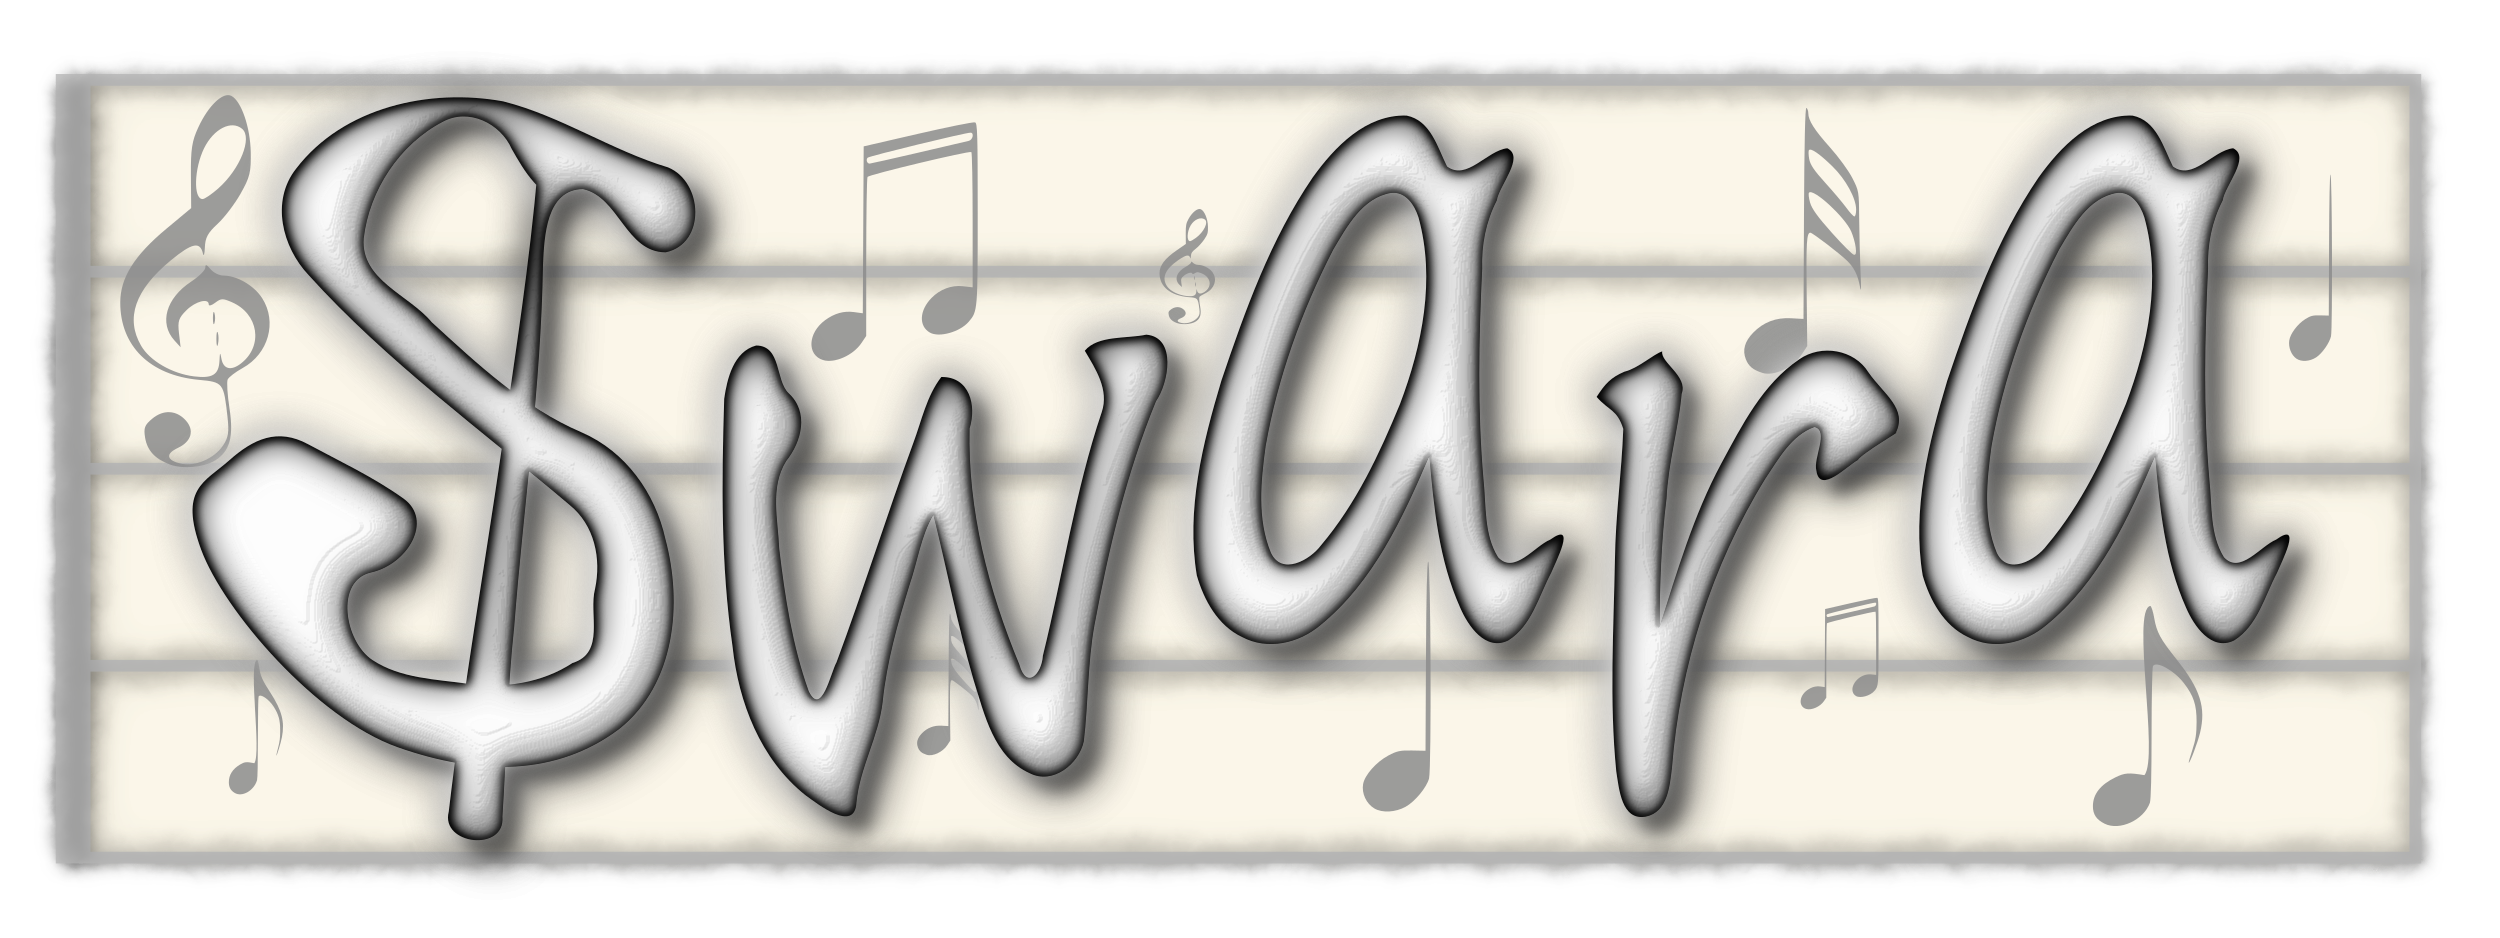
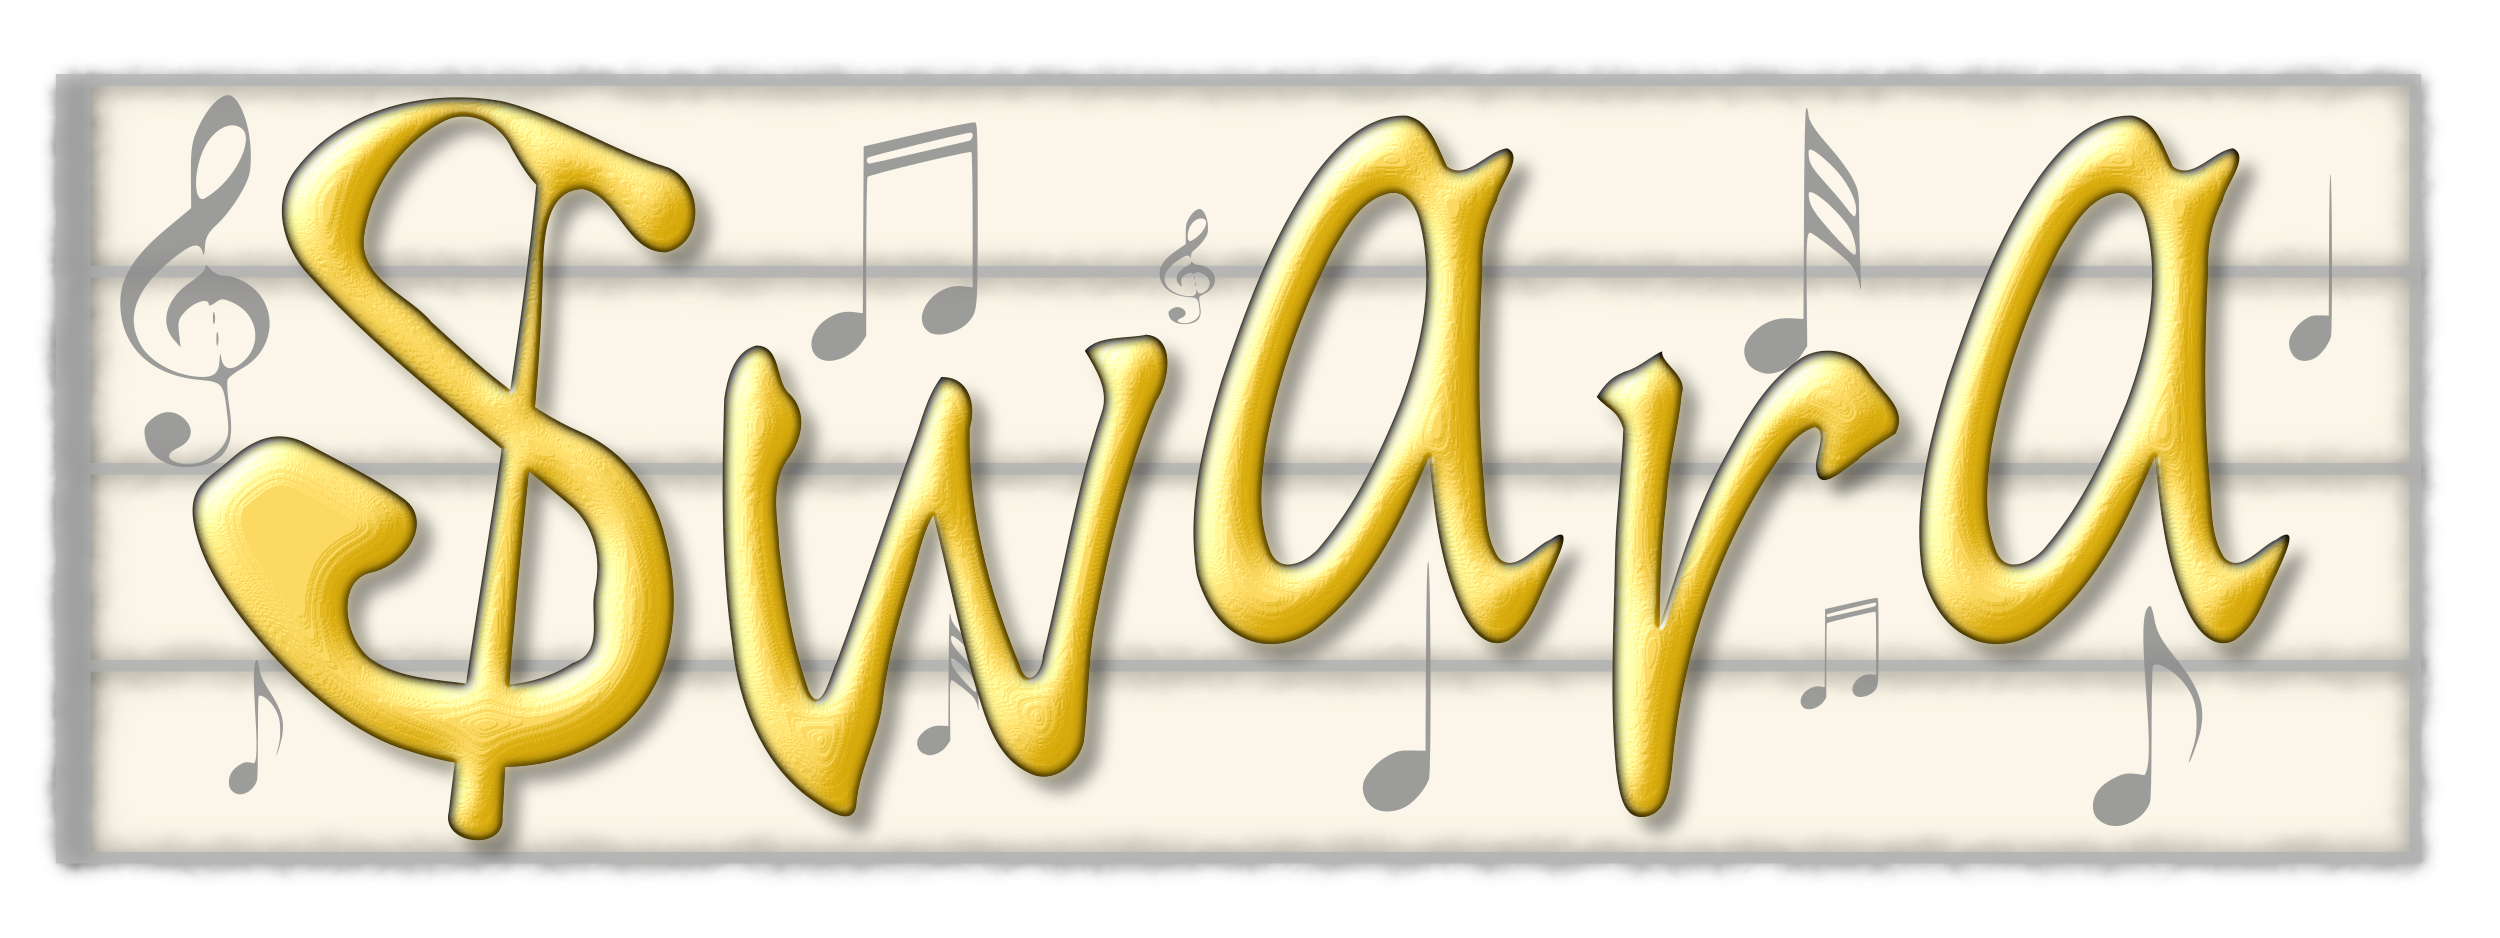
<svg xmlns="http://www.w3.org/2000/svg" width="640" height="240" id="svg2985" version="1.1">
  <defs id="defs2987">
    <filter id="filter4484" color-interpolation-filters="sRGB" style="color-interpolation-filters:sRGB;">
      <feGaussianBlur id="feGaussianBlur4486" stdDeviation="5" result="result8" />
      <feComposite id="feComposite4488" in2="result8" result="result6" in="SourceGraphic" operator="in" />
      <feComposite id="feComposite4490" in2="result6" operator="in" result="result11" />
      <feFlood id="feFlood4492" result="result10" in="result11" flood-opacity="1" flood-color="rgb(255,255,255)" />
      <feBlend id="feBlend4494" in2="result11" mode="multiply" in="result10" result="result12" />
      <feComposite id="feComposite4496" in2="SourceGraphic" result="fbSourceGraphic" operator="in" in="result12" />
      <feFlood id="feFlood4498" result="result6" flood-color="rgb(75,101,154)" in="fbSourceGraphic" />
      <feComposite id="feComposite4500" in2="result6" k3="0.3" k2="0.3" k1="0.5" operator="arithmetic" result="result2" in="fbSourceGraphic" />
      <feColorMatrix id="feColorMatrix4502" result="fbSourceGraphicAlpha" in="result2" values="1 0 0 -1 0 1 0 1 -1 0 1 0 0 -1 0 -0.8 -1 0 3.9 -2.7 " type="matrix" />
      <feGaussianBlur id="feGaussianBlur4504" result="result0" in="fbSourceGraphicAlpha" stdDeviation="0.5" />
      <feDiffuseLighting id="feDiffuseLighting4506" lighting-color="rgb(255,255,255)" diffuseConstant="0.7" surfaceScale="50" result="result13" in="result0">
        <feDistantLight id="feDistantLight4508" elevation="20" azimuth="225" />
      </feDiffuseLighting>
      <feSpecularLighting id="feSpecularLighting4510" specularExponent="20" specularConstant="0.7" surfaceScale="10" lighting-color="rgb(255,255,255)" result="result1" in="result0">
        <feDistantLight id="feDistantLight4512" elevation="45" azimuth="225" />
      </feSpecularLighting>
      <feBlend id="feBlend4514" in2="SourceGraphic" mode="screen" result="result5" in="result13" />
      <feComposite id="feComposite4516" in2="result5" in="result1" k3="1" k2="1" operator="arithmetic" result="result9" />
      <feComposite id="feComposite4518" in2="SourceGraphic" operator="in" result="fbSourceGraphic" />
      <feColorMatrix result="fbSourceGraphicAlpha" in="fbSourceGraphic" values="0 0 0 -1 0 0 0 0 -1 0 0 0 0 -1 0 0 0 0 1 0" id="feColorMatrix4520" />
      <feFlood id="feFlood4522" flood-opacity="0.4" flood-color="rgb(0,0,0)" result="flood" in="fbSourceGraphic" />
      <feComposite id="feComposite4524" in2="fbSourceGraphic" in="flood" operator="in" result="composite1" />
      <feGaussianBlur id="feGaussianBlur4526" in="composite" stdDeviation="2" result="blur" />
      <feOffset id="feOffset4528" dx="4" dy="4" result="offset" />
      <feComposite id="feComposite4530" in2="offset" in="fbSourceGraphic" operator="over" result="fbSourceGraphic" />
      <feColorMatrix result="fbSourceGraphicAlpha" in="fbSourceGraphic" values="0 0 0 -1 0 0 0 0 -1 0 0 0 0 -1 0 0 0 0 1 0" id="feColorMatrix4532" />
      <feGaussianBlur id="feGaussianBlur4534" result="result6" stdDeviation="1.5" in="fbSourceGraphic" />
      <feComposite id="feComposite4536" in2="result6" operator="atop" in="fbSourceGraphic" result="result8" />
      <feComposite id="feComposite4538" in2="fbSourceGraphicAlpha" in="result8" operator="atop" result="fbSourceGraphic" />
      <feColorMatrix result="fbSourceGraphicAlpha" in="fbSourceGraphic" values="0 0 0 -1 0 0 0 0 -1 0 0 0 0 -1 0 0 0 0 1 0" id="feColorMatrix4540" />
      <feGaussianBlur id="feGaussianBlur4542" result="result6" stdDeviation="1.5" in="fbSourceGraphic" />
      <feComposite id="feComposite4544" in2="result6" operator="atop" in="fbSourceGraphic" result="result8" />
      <feComposite id="feComposite4546" in2="fbSourceGraphicAlpha" in="result8" operator="atop" result="result9" />
    </filter>
    <filter id="filter4638" height="1.3" y="-0.15" width="1.3" x="-0.15" color-interpolation-filters="sRGB">
      <feGaussianBlur id="feGaussianBlur4640" stdDeviation="3" in="SourceGraphic" result="result1" />
      <feTurbulence id="feTurbulence4642" type="turbulence" baseFrequency="0.05" numOctaves="5" result="result0" />
      <feDisplacementMap id="feDisplacementMap4644" in2="result0" in="result1" xChannelSelector="R" yChannelSelector="G" scale="3" result="result2" />
      <feBlend id="feBlend4646" in2="result2" result="result5" in="result2" mode="multiply" />
      <feGaussianBlur id="feGaussianBlur4648" stdDeviation="5" in="result2" result="result4" />
      <feComposite id="feComposite4650" in2="result5" operator="arithmetic" in="result4" k2="0.25" k3="1" k1="1" result="result6" />
      <feComposite id="feComposite4652" in2="result2" operator="in" />
    </filter>
-     <filter id="filter4211" color-interpolation-filters="sRGB" y="-0.25" height="1.5">
-       <feGaussianBlur id="feGaussianBlur4213" result="result6" stdDeviation="1.5" />
-       <feComposite id="feComposite4215" in2="result6" operator="atop" in="SourceGraphic" result="result8" />
-       <feComposite id="feComposite4217" in2="SourceAlpha" in="result8" operator="atop" result="fbSourceGraphic" />
-       <feColorMatrix result="fbSourceGraphicAlpha" in="fbSourceGraphic" values="0 0 0 -1 0 0 0 0 -1 0 0 0 0 -1 0 0 0 0 1 0" id="feColorMatrix4247" />
-       <feGaussianBlur id="feGaussianBlur4249" stdDeviation="5" result="result6" in="fbSourceGraphic" />
-       <feComposite id="feComposite4251" in2="result6" result="result8" in="fbSourceGraphic" operator="atop" />
-       <feComposite id="feComposite4253" in2="fbSourceGraphicAlpha" result="result9" operator="over" in="result8" />
-       <feColorMatrix id="feColorMatrix4255" values="1 0 0 0 0 0 1 0 0 0 0 0 1 0 0 0 0 0 1 0 " result="result10" />
-       <feBlend id="feBlend4257" in2="result6" in="result10" mode="normal" />
-     </filter>
  </defs>
  <g style="opacity:0.7;display:inline" transform="translate(0,-240)" id="g4580">
    <g id="g4634" style="filter:url(#filter4638)">
      <path id="path4582" style="fill:#f7edc9;fill-opacity:0.314;stroke:#000000;stroke-width:3;stroke-linecap:butt;stroke-linejoin:miter;stroke-miterlimit:4;stroke-opacity:1;stroke-dasharray:none" d="m 22.432,309.553 596.653,0 m -596.653,100.872 596.653,0 m -597.412,-50.426 596.653,0 m -596.653,-99.546 596.653,0 0,199.093 -596.653,0 z" />
      <path style="fill:none;stroke:#000000;stroke-width:7;stroke-linecap:butt;stroke-linejoin:miter;stroke-miterlimit:4;stroke-opacity:1;stroke-dasharray:none" d="m 17.774,258.953 0,202.09" id="path4584" />
    </g>
  </g>
  <g id="g4571" transform="translate(0,-240)" style="opacity:0.75;display:inline">
    <path id="path4573" style="fill:#f7edc9;fill-opacity:0.314;stroke:#b4b4b4;stroke-width:3;stroke-linecap:butt;stroke-linejoin:miter;stroke-miterlimit:4;stroke-opacity:1;stroke-dasharray:none" d="m 22.432,309.553 596.653,0 m -596.653,100.872 596.653,0 m -597.412,-50.426 596.653,0 m -596.653,-99.546 596.653,0 0,199.093 -596.653,0 z" />
    <path style="fill:none;stroke:#b4b4b4;stroke-width:7;stroke-linecap:butt;stroke-linejoin:miter;stroke-miterlimit:4;stroke-opacity:1;stroke-dasharray:none" d="m 17.774,258.953 0,202.09" id="path4575" />
  </g>
  <g id="g3174" style="display:inline">
    <g style="display:inline" id="g3163" transform="translate(128.7807,-32.19756)" />
    <g id="g4167" style="fill:#8c8c8c;fill-opacity:0.851">
      <g transform="translate(-4.991378,-108.995)" id="g3176" style="fill:#8c8c8c;fill-opacity:0.851">
        <path style="fill:#8c8c8c;fill-opacity:0.851" d="m 456.122,204.444 c -2.404,-0.784 -3.489,-1.687 -4.202,-3.496 -0.917,-2.327 -0.294,-4.545 1.913,-6.809 2.585,-2.653 5.802,-3.884 9.599,-3.675 l 3.255,0.179 0.127,-27.175 c 0.083,-17.787 0.295,-27.065 0.613,-26.857 0.267,0.175 0.486,0.784 0.486,1.353 0,1.855 1.541,4.282 5.583,8.797 2.185,2.44 4.742,5.947 5.682,7.794 1.708,3.354 1.709,3.362 1.769,10.63 0.033,4.001 0.19,10.08 0.349,13.509 0.187,4.03 0.143,5.39 -0.125,3.846 -0.52,-2.995 -1.508,-5.024 -3.291,-6.757 -2.011,-1.954 -8.896,-7.221 -9.439,-7.221 -0.943,0 -1.09,2.427 -0.942,15.571 l 0.152,13.461 -1.466,2.212 c -2.214,3.34 -7.115,5.599 -10.061,4.639 z m 23.916,-32.172 c -0.139,-1.103 -0.653,-2.915 -1.14,-4.027 -1.621,-3.697 -9.685,-11.108 -10.8,-9.926 -0.189,0.2 -0.067,1.341 0.271,2.535 0.447,1.583 1.964,3.685 5.591,7.747 2.738,3.067 5.282,5.598 5.655,5.625 0.507,0.037 0.613,-0.453 0.423,-1.955 z m 0.125,-9.603 c 0,-2.918 -2.673,-7.784 -6.109,-11.123 -3.258,-3.166 -5.442,-4.683 -5.955,-4.139 -0.168,0.178 -0.149,1.201 0.041,2.274 0.261,1.475 1.269,2.97 4.134,6.129 2.084,2.298 4.509,5.172 5.39,6.386 0.881,1.214 1.804,2.208 2.05,2.208 0.247,0 0.449,-0.781 0.449,-1.736 z" id="path3178" />
      </g>
      <g transform="translate(73.32474,124.4641)" id="g3168" style="fill:#8c8c8c;fill-opacity:0.851;display:inline">
        <path style="fill:#8c8c8c;fill-opacity:0.851" d="m 465.455,86.402 c -2.103,-1.042 -2.996,-2.375 -2.996,-4.471 0,-3.092 1.911,-5.529 5.82,-7.42 2.345,-1.134 3.307,-1.205 7.367,-0.537 3.751,-4.575 -3.381,-42.291 1.507,-43.33 0.267,0.094 0.705,1.436 0.975,2.983 0.666,3.817 1.502,5.364 5.872,10.86 5.962,7.499 7.447,12.206 5.885,18.654 -0.616,2.545 -2.653,7.916 -2.9,7.649 -0.059,-0.064 0.368,-1.565 0.95,-3.335 0.83,-2.527 1.059,-4.05 1.068,-7.082 0.012,-4.414 -0.746,-6.717 -3.291,-10.003 -2.503,-3.231 -7.038,-5.715 -7.877,-4.315 -0.192,0.32 -0.352,8.054 -0.355,17.187 -0.004,10.648 -0.161,17.038 -0.437,17.813 -1.574,4.416 -7.732,7.259 -11.587,5.348 z" id="path3170" />
      </g>
      <g id="g3182" style="fill:#8c8c8c;fill-opacity:0.851;display:inline" transform="translate(-188.7074,4.685436)">
        <path style="fill:#8c8c8c;fill-opacity:0.851" d="m 540.547,202.283 c -2.068,-1.224 -3.295,-3.867 -2.888,-6.221 0.402,-2.325 3.365,-5.682 6.476,-7.339 2.166,-1.153 3.05,-1.342 6.022,-1.283 l 3.484,0.069 0.117,-24.218 c 0.076,-15.735 0.274,-24.218 0.567,-24.218 0.667,0 0.871,53.079 0.214,55.541 -0.614,2.299 -3.608,5.914 -5.989,7.231 -2.603,1.439 -5.995,1.624 -8.002,0.437 z" id="path3184" />
      </g>
      <path id="path3104" d="m 210.686,92.169 c -4.172,-1.302 -3.884,-6.937 0.522,-10.189 2.37,-1.75 4.795,-2.439 7.365,-2.093 l 2.303,0.31 0.113,-21.363 0.113,-21.363 13.923,-3.211 c 7.658,-1.766 14.226,-3.086 14.596,-2.933 0.597,0.247 0.673,2.903 0.673,23.371 0,24.865 -0.011,24.987 -2.291,27.661 -2.247,2.634 -7.603,4.13 -9.955,2.781 -2.896,-1.662 -2.705,-5.668 0.422,-8.868 2.167,-2.217 5.127,-3.326 8.007,-3.002 l 2.519,0.284 0,-17.205 c 0,-9.462 -0.147,-17.302 -0.326,-17.422 -0.556,-0.37 -26.234,5.777 -26.581,6.364 -0.18,0.305 -0.33,9.591 -0.334,20.635 l -0.007,20.081 -1.223,1.817 c -2.125,3.158 -6.894,5.263 -9.841,4.344 z m 24.342,-53.075 c 6.612,-1.535 12.46,-2.902 12.995,-3.037 1.032,-0.261 1.411,-2.092 0.432,-2.092 -1.383,4.66e-4 -25.943,5.98 -26.346,6.415 -0.482,0.519 -0.147,1.506 0.51,1.506 0.213,0 5.796,-1.256 12.408,-2.791 z" style="fill:#8c8c8c;fill-opacity:0.851;display:inline" />
      <g transform="translate(-307.9204,-43.7266)" id="g3188" style="fill:#8c8c8c;fill-opacity:0.851;display:inline">
        <path style="fill:#8c8c8c;fill-opacity:0.851" d="m 351.336,162.617 c -3.795,-1.45 -5.746,-3.591 -6.278,-6.888 -0.396,-2.458 -0.115,-3.196 1.833,-4.818 2.875,-2.394 6.215,-2.211 8.61,0.473 2.254,2.525 1.427,5.376 -2.03,7.003 -3.237,1.523 -2.973,3.142 0.652,4.008 3.688,0.881 8.648,-1.228 10.908,-4.637 1.356,-2.045 1.562,-3.376 1.129,-7.287 -0.97,-8.767 -1.091,-8.924 -7.326,-9.503 -12.52,-1.163 -20.129,-8.64 -20.129,-19.78 0,-6.334 3.562,-12.034 11.813,-18.905 l 6.342,-5.281 -0.066,-8.23 c -0.056,-6.908 0.251,-8.912 1.91,-12.481 2.597,-5.586 6.31,-9.11 8.449,-8.017 2.532,1.293 4.844,8.027 4.961,14.445 0.092,5.093 -0.228,6.39 -2.616,10.607 -1.497,2.642 -4.137,6.109 -5.868,7.704 -2.53,2.332 -3.17,3.522 -3.265,6.076 -0.065,1.747 -0.292,2.422 -0.503,1.5 -0.72,-3.138 -2.784,-2.695 -8.19,1.758 -9.196,7.574 -11.72,14.834 -7.614,21.896 2.231,3.838 7.892,7.116 13.498,7.816 4.734,0.591 6.367,-0.395 6.543,-3.95 0.112,-2.259 0.183,-2.343 0.498,-0.594 0.494,2.738 2.49,3.216 5.052,1.212 5.741,-4.491 4.48,-12.705 -2.405,-15.67 -2.336,-1.006 -2.711,-0.992 -4.226,0.149 -0.969,0.731 -1.663,0.904 -1.663,0.415 0,-1.67 -3.384,-0.784 -5.679,1.487 -2.039,2.018 -2.294,2.798 -1.935,5.912 l 0.414,3.587 -1.569,-1.732 c -4.003,-4.418 -2.184,-10.819 4.288,-15.087 1.985,-1.309 3.61,-2.915 3.61,-3.569 0,-0.92 0.307,-0.824 1.356,0.424 0.746,0.887 2.222,1.612 3.28,1.612 3.476,0 7.878,2.575 9.933,5.812 3.876,6.103 1.591,14.223 -5.027,17.87 -1.822,1.004 -3.541,2.32 -3.819,2.923 -0.278,0.604 -0.071,3.922 0.46,7.375 1.122,7.289 0.102,11.019 -3.645,13.333 -2.932,1.811 -8.384,2.293 -11.685,1.031 z M 363.782,91.977 c 5.605,-4.949 8.83,-13.014 6.109,-15.279 -2.753,-2.292 -7.261,0.003 -9.706,4.942 -2.57,5.193 -2.811,13.047 -0.4,13.047 0.51,0 2.309,-1.219 3.997,-2.71 z m -0.466,38.615 c -0.01,-1.596 0.161,-2.334 0.379,-1.641 0.218,0.694 0.226,1.999 0.018,2.901 -0.208,0.902 -0.387,0.335 -0.396,-1.261 z m -0.889,-5.44 c 0,-1.396 0.179,-1.968 0.398,-1.269 0.219,0.698 0.219,1.841 0,2.539 -0.219,0.698 -0.398,0.127 -0.398,-1.269 z" id="path3190" />
      </g>
      <g transform="matrix(0.4949991,0,0,0.6110901,-170.3296,150.1806)" id="g3168-1" style="fill:#8c8c8c;fill-opacity:0.851;display:inline">
        <path style="fill:#8c8c8c;fill-opacity:0.851" d="m 465.455,86.402 c -2.103,-1.042 -2.996,-2.375 -2.996,-4.471 0,-3.092 1.911,-5.529 5.82,-7.42 2.345,-1.134 3.307,-1.205 7.367,-0.537 3.751,-4.575 -3.381,-42.291 1.507,-43.33 0.267,0.094 0.705,1.436 0.975,2.983 0.666,3.817 1.502,5.364 5.872,10.86 5.962,7.499 7.447,12.206 5.885,18.654 -0.616,2.545 -2.653,7.916 -2.9,7.649 -0.059,-0.064 0.368,-1.565 0.95,-3.335 0.83,-2.527 1.059,-4.05 1.068,-7.082 0.012,-4.414 -0.746,-6.717 -3.291,-10.003 -2.503,-3.231 -7.038,-5.715 -7.877,-4.315 -0.192,0.32 -0.352,8.054 -0.355,17.187 -0.004,10.648 -0.161,17.038 -0.437,17.813 -1.574,4.416 -7.732,7.259 -11.587,5.348 z" id="path3170-7" />
      </g>
      <g transform="matrix(0.3712645,0,0,0.3095764,171.0874,32.42477)" id="g3188-4" style="fill:#8c8c8c;fill-opacity:0.851;display:inline">
        <path style="fill:#8c8c8c;fill-opacity:0.851" d="m 351.336,162.617 c -3.795,-1.45 -5.746,-3.591 -6.278,-6.888 -0.396,-2.458 -0.115,-3.196 1.833,-4.818 2.875,-2.394 6.215,-2.211 8.61,0.473 2.254,2.525 1.427,5.376 -2.03,7.003 -3.237,1.523 -2.973,3.142 0.652,4.008 3.688,0.881 8.648,-1.228 10.908,-4.637 1.356,-2.045 1.562,-3.376 1.129,-7.287 -0.97,-8.767 -1.091,-8.924 -7.326,-9.503 -12.52,-1.163 -20.129,-8.64 -20.129,-19.78 0,-6.334 3.562,-12.034 11.813,-18.905 l 6.342,-5.281 -0.066,-8.23 c -0.056,-6.908 0.251,-8.912 1.91,-12.481 2.597,-5.586 6.31,-9.11 8.449,-8.017 2.532,1.293 4.844,8.027 4.961,14.445 0.092,5.093 -0.228,6.39 -2.616,10.607 -1.497,2.642 -4.137,6.109 -5.868,7.704 -2.53,2.332 -3.17,3.522 -3.265,6.076 -0.065,1.747 -0.292,2.422 -0.503,1.5 -0.72,-3.138 -2.784,-2.695 -8.19,1.758 -9.196,7.574 -11.72,14.834 -7.614,21.896 2.231,3.838 7.892,7.116 13.498,7.816 4.734,0.591 6.367,-0.395 6.543,-3.95 0.112,-2.259 0.183,-2.343 0.498,-0.594 0.494,2.738 2.49,3.216 5.052,1.212 5.741,-4.491 4.48,-12.705 -2.405,-15.67 -2.336,-1.006 -2.711,-0.992 -4.226,0.149 -0.969,0.731 -1.663,0.904 -1.663,0.415 0,-1.67 -3.384,-0.784 -5.679,1.487 -2.039,2.018 -2.294,2.798 -1.935,5.912 l 0.414,3.587 -1.569,-1.732 c -4.003,-4.418 -2.184,-10.819 4.288,-15.087 1.985,-1.309 3.61,-2.915 3.61,-3.569 0,-0.92 0.307,-0.824 1.356,0.424 0.746,0.887 2.222,1.612 3.28,1.612 3.476,0 7.878,2.575 9.933,5.812 3.876,6.103 1.591,14.223 -5.027,17.87 -1.822,1.004 -3.541,2.32 -3.819,2.923 -0.278,0.604 -0.071,3.922 0.46,7.375 1.122,7.289 0.102,11.019 -3.645,13.333 -2.932,1.811 -8.384,2.293 -11.685,1.031 z M 363.782,91.977 c 5.605,-4.949 8.83,-13.014 6.109,-15.279 -2.753,-2.292 -7.261,0.003 -9.706,4.942 -2.57,5.193 -2.811,13.047 -0.4,13.047 0.51,0 2.309,-1.219 3.997,-2.71 z m -0.466,38.615 c -0.01,-1.596 0.161,-2.334 0.379,-1.641 0.218,0.694 0.226,1.999 0.018,2.901 -0.208,0.902 -0.387,0.335 -0.396,-1.261 z m -0.889,-5.44 c 0,-1.396 0.179,-1.968 0.398,-1.269 0.219,0.698 0.219,1.841 0,2.539 -0.219,0.698 -0.398,0.127 -0.398,-1.269 z" id="path3190-0" />
      </g>
      <g transform="matrix(0.5269758,0,0,0.532468,-3.154182,84.36101)" id="g3176-9" style="fill:#8c8c8c;fill-opacity:0.851;display:inline">
        <path style="fill:#8c8c8c;fill-opacity:0.851" d="m 456.122,204.444 c -2.404,-0.784 -3.489,-1.687 -4.202,-3.496 -0.917,-2.327 -0.294,-4.545 1.913,-6.809 2.585,-2.653 5.802,-3.884 9.599,-3.675 l 3.255,0.179 0.127,-27.175 c 0.083,-17.787 0.295,-27.065 0.613,-26.857 0.267,0.175 0.486,0.784 0.486,1.353 0,1.855 1.541,4.282 5.583,8.797 2.185,2.44 4.742,5.947 5.682,7.794 1.708,3.354 1.709,3.362 1.769,10.63 0.033,4.001 0.19,10.08 0.349,13.509 0.187,4.03 0.143,5.39 -0.125,3.846 -0.52,-2.995 -1.508,-5.024 -3.291,-6.757 -2.011,-1.954 -8.896,-7.221 -9.439,-7.221 -0.943,0 -1.09,2.427 -0.942,15.571 l 0.152,13.461 -1.466,2.212 c -2.214,3.34 -7.115,5.599 -10.061,4.639 z m 23.916,-32.172 c -0.139,-1.103 -0.653,-2.915 -1.14,-4.027 -1.621,-3.697 -9.685,-11.108 -10.8,-9.926 -0.189,0.2 -0.067,1.341 0.271,2.535 0.447,1.583 1.964,3.685 5.591,7.747 2.738,3.067 5.282,5.598 5.655,5.625 0.507,0.037 0.613,-0.453 0.423,-1.955 z m 0.125,-9.603 c 0,-2.918 -2.673,-7.784 -6.109,-11.123 -3.258,-3.166 -5.442,-4.683 -5.955,-4.139 -0.168,0.178 -0.149,1.201 0.041,2.274 0.261,1.475 1.269,2.97 4.134,6.129 2.084,2.298 4.509,5.172 5.39,6.386 0.881,1.214 1.804,2.208 2.05,2.208 0.247,0 0.449,-0.781 0.449,-1.736 z" id="path3178-4" />
      </g>
      <path id="path3104-8" d="m 462.35,181.481 c -1.955,-0.608 -1.819,-3.242 0.244,-4.762 1.11,-0.818 2.247,-1.14 3.45,-0.978 l 1.079,0.145 0.053,-9.985 0.053,-9.985 6.523,-1.501 c 3.587,-0.826 6.665,-1.442 6.838,-1.371 0.279,0.115 0.315,1.357 0.315,10.923 0,11.622 -0.005,11.679 -1.073,12.928 -1.053,1.231 -3.562,1.93 -4.664,1.3 -1.357,-0.777 -1.267,-2.649 0.198,-4.145 1.015,-1.036 2.402,-1.555 3.751,-1.403 l 1.18,0.133 0,-8.041 c 0,-4.423 -0.069,-8.087 -0.153,-8.143 -0.261,-0.173 -12.29,2.7 -12.452,2.974 -0.084,0.142 -0.154,4.482 -0.156,9.645 l -0.003,9.386 -0.573,0.849 c -0.995,1.476 -3.23,2.46 -4.61,2.03 z M 473.753,156.674 c 3.098,-0.718 5.837,-1.356 6.088,-1.42 0.484,-0.122 0.661,-0.978 0.203,-0.978 -0.648,2.2e-4 -12.154,2.795 -12.343,2.998 -0.226,0.243 -0.069,0.704 0.239,0.704 0.1,0 2.715,-0.587 5.813,-1.305 z" style="fill:#8c8c8c;fill-opacity:0.851;display:inline" />
      <g id="g3182-8" style="fill:#8c8c8c;fill-opacity:0.851;display:inline" transform="matrix(0.6333871,0,0,0.7458423,245.5003,-59.06341)">
        <path style="fill:#8c8c8c;fill-opacity:0.851" d="m 540.547,202.283 c -2.068,-1.224 -3.295,-3.867 -2.888,-6.221 0.402,-2.325 3.365,-5.682 6.476,-7.339 2.166,-1.153 3.05,-1.342 6.022,-1.283 l 3.484,0.069 0.117,-24.218 c 0.076,-15.735 0.274,-24.218 0.567,-24.218 0.667,0 0.871,53.079 0.214,55.541 -0.614,2.299 -3.608,5.914 -5.989,7.231 -2.603,1.439 -5.995,1.624 -8.002,0.437 z" id="path3184-2" />
      </g>
    </g>
  </g>
  <g style="display:inline" id="g4368">
-     <g id="g4659" transform="translate(5.501631,1.476016)" style="filter:url(#filter4211)">
-       <path style="font-size:201.87px;font-style:normal;font-variant:normal;font-weight:normal;font-stretch:normal;line-height:125%;letter-spacing:0px;word-spacing:0px;fill:#cccccc;fill-opacity:1;stroke:none;filter:url(#filter4484);font-family:Segoe Print;-inkscape-font-specification:Segoe Print" d="m 125.51,36.678 c -2.898,-6.607 -11.046,-10.586 -17.699,-6.955 -11.027,5.712 -18.794,17.562 -20.202,29.839 -0.806,10.681 11.601,14.426 17.4,21.438 11.745,10.754 23.606,21.903 38.457,28.242 11.193,4.88 18.787,15.498 21.364,27.244 4.464,16.591 2.531,37.16 -11.707,48.569 -16.129,12.218 -36.169,12.063 -56.879,4.728 -20.711,-7.335 -44.486,-34.926 -50.253,-50.554 -5.768,-15.628 0.891,-17.255 7.125,-22.801 6.234,-5.546 12.436,-8.418 20.249,-4.184 7.813,4.233 16.626,8.318 24.415,13.901 7.789,5.582 1.069,16.843 -8.277,18.927 -9.347,2.084 -6.838,17.682 0.332,22.418 7.169,4.736 16.161,4.922 24.896,6.123 8.735,1.201 18.566,-0.249 26.324,-5.36 8.499,-2.621 4.095,-12.546 5.773,-18.97 1.64,-7.754 -0.119,-16.342 -6.524,-21.506 C 117.708,108.586 93.454,91.033 73.512,68.955 66.748,61.827 63.761,50.019 70.27,41.751 82.347,25.907 104.504,21.037 123.35,24.482 c 14.77,3.733 27.62,12.528 42.162,16.891 9.008,3.686 9.816,19.528 -0.609,21.745 -10.26,-0.009 -11.931,-14.176 -21.186,-16.2 -9.434,0.138 -9.863,12.241 -10.209,19.256 -0.466,31.062 -4.992,61.872 -7.379,92.813 -1.775,16.155 -1.947,32.419 -3.013,48.61 0.79,9.097 -15.928,7.238 -13.738,-1.294 3.587,-30.578 9.388,-64.031 13.337,-91.417 3.949,-27.386 7.307,-48.578 9.445,-73.035 2.351,-7.959 4.777,10.21 -1.047,3.248 -2.245,-2.533 -3.934,-5.494 -5.602,-8.421 z" id="path4372" />
-       <path style="font-size:201.87px;font-style:normal;font-variant:normal;font-weight:normal;font-stretch:normal;line-height:125%;letter-spacing:0px;word-spacing:0px;fill:#cccccc;fill-opacity:1;stroke:none;filter:url(#filter4484);font-family:Segoe Print;-inkscape-font-specification:Segoe Print" d="m 233.457,130.293 c -3.22,5.397 -4.047,12.004 -6.113,17.935 -3.03,9.845 -5.861,19.779 -6.901,30.066 -1.038,8.86 -5.842,16.729 -6.696,25.638 -0.398,7.961 -9.864,0.445 -13.026,-1.82 -11.551,-9.174 -17.166,-23.796 -18.693,-38.116 -3.042,-20.971 -2.781,-42.254 -2.134,-63.373 0.736,-5.191 2.423,-12.12 8.187,-13.65 6.516,0.068 4.851,8.867 8.283,12.192 5.313,4.878 3.39,12.388 -0.611,17.386 -4.21,6.757 -2.073,14.958 -1.783,22.397 1.472,12.335 3.347,24.796 7.561,36.526 3.27,6.729 5.616,-4.746 7.135,-7.452 6.905,-18.584 12.807,-37.522 19.65,-56.128 2.129,-5.703 3.376,-11.941 7.154,-16.855 7.28,-0.139 9.078,7.347 7.24,13.175 -0.493,20.761 4.805,41.318 12.722,60.379 1.827,6.616 5.762,2.472 6.043,-2.216 5.146,-20.75 8.211,-42.042 15.072,-62.356 1.929,-5.726 -1.575,-11.016 -4.339,-15.708 3.322,-4.007 10.709,-3.04 15.741,-4.114 7.863,0.667 5.723,12.365 2.479,17.034 -7.534,18.354 -12.099,37.805 -15.741,57.257 -1.791,9.848 -1.545,19.905 -2.737,29.806 -1.225,5.793 -7.923,11.207 -13.839,8.172 -9.282,-4.172 -11.588,-15.122 -14.384,-23.901 -4.083,-13.926 -6.822,-28.19 -10.27,-42.273 z" id="path4374" />
-       <path style="font-size:201.87px;font-style:normal;font-variant:normal;font-weight:normal;font-stretch:normal;line-height:125%;letter-spacing:0px;word-spacing:0px;fill:#cccccc;fill-opacity:1;stroke:none;filter:url(#filter4484);font-family:Segoe Print;-inkscape-font-specification:Segoe Print" d="m 360.421,115.192 c -6.764,15.83 -14.324,32.323 -27.965,43.424 -5.495,4.604 -13.47,6.468 -20.028,2.962 -6.143,-2.875 -9.75,-9.46 -11.541,-15.736 -2.795,-16.804 1.491,-33.841 6.289,-49.879 6.074,-17.983 12.59,-36.196 23.355,-51.981 5.628,-7.854 13.615,-16.183 24.046,-15.87 6.195,1.24 7.905,8.14 10.361,13.022 5.075,3.772 10.179,-4.054 15.421,-4.655 4.597,2.267 -2.082,9.44 -2.688,13.36 -2.788,5.427 -3.937,11.377 -3.734,17.453 -0.866,18.03 -1.232,36.114 0.343,54.117 0.715,6.598 0.069,13.9 3.709,19.749 4.141,4.54 9.303,-2.789 13.378,-4.494 6.953,-4.967 1.334,5.807 0.21,8.537 -3.181,5.959 -4.936,13.479 -10.976,17.279 -5.822,2.857 -10.304,-3.76 -12.289,-8.381 -5.46,-12.17 -6.802,-25.753 -7.891,-38.906 z m -9.781,-67.292 c -7.398,1.228 -11.35,8.677 -14.863,14.565 -8.126,15.79 -14.197,32.774 -17.281,50.284 -1.244,8.999 -2.197,18.666 1.341,27.257 2.77,5.972 10.036,1.905 12.836,-1.878 8.976,-10.61 14.968,-23.406 20.221,-36.173 5.712,-15.065 9.124,-31.961 4.729,-47.812 -0.987,-3.103 -3.251,-6.632 -6.982,-6.243 z" id="path4376" />
-       <path style="font-size:201.87px;font-style:normal;font-variant:normal;font-weight:normal;font-stretch:normal;line-height:125%;letter-spacing:0px;word-spacing:0px;fill:#cccccc;fill-opacity:1;stroke:none;filter:url(#filter4484);font-family:Segoe Print;-inkscape-font-specification:Segoe Print" d="m 419.328,159.075 c 4.499,-14.235 8.716,-28.687 15.822,-41.903 5.277,-9.745 10.546,-20.287 19.969,-26.669 5.606,-3.915 14.063,-2.561 17.713,3.367 3.856,5.552 10.091,9.251 6.962,15.501 2.193,-1.1 -8.806,5.287 -9.705,6.917 -2.76,1.486 -9.702,8.867 -10.593,2.748 -0.894,-3.301 3.343,-10.217 -0.482,-11.207 -5.986,2.123 -9.211,8.237 -12.59,13.223 -13.747,22.312 -21.853,47.923 -23.907,74.026 -0.564,4.628 -1.064,11.349 -6.687,12.505 -6.281,1.135 -6.861,-7.218 -7.565,-11.571 -1.791,-17.996 -0.682,-36.115 -0.341,-54.155 0.129,-11.214 1.727,-22.358 2.135,-33.539 -1.638,-5.096 -3.607,-4.495 -6.82,-8.191 2.15,-3.314 3.538,-4.917 7.126,-6.457 3.436,-0.797 7.43,-4.484 9.667,-5.19 -0.529,2.803 6.681,6.392 4.973,10.845 -0.821,8.99 -3.455,17.721 -3.873,26.765 -1.358,10.921 -1.705,21.982 -1.802,32.983 z" id="path4378" />
-       <path style="font-size:201.87px;font-style:normal;font-variant:normal;font-weight:normal;font-stretch:normal;line-height:125%;letter-spacing:0px;word-spacing:0px;fill:#cccccc;fill-opacity:1;stroke:none;display:inline;filter:url(#filter4484);font-family:Segoe Print;-inkscape-font-specification:Segoe Print" d="m 546.243,115.192 c -6.764,15.83 -14.324,32.323 -27.965,43.424 -5.495,4.604 -13.47,6.468 -20.028,2.962 -6.143,-2.875 -9.75,-9.46 -11.541,-15.736 -2.795,-16.804 1.491,-33.841 6.289,-49.879 6.074,-17.983 12.59,-36.196 23.355,-51.981 5.628,-7.854 13.615,-16.183 24.046,-15.87 6.195,1.24 7.905,8.14 10.361,13.022 5.075,3.772 10.179,-4.054 15.421,-4.655 4.597,2.267 -2.082,9.44 -2.688,13.36 -2.788,5.427 -3.937,11.377 -3.734,17.453 -0.866,18.03 -1.232,36.114 0.343,54.117 0.715,6.598 0.069,13.9 3.709,19.749 4.141,4.54 9.303,-2.789 13.378,-4.494 6.953,-4.967 1.334,5.807 0.21,8.537 -3.181,5.959 -4.936,13.479 -10.976,17.279 -5.822,2.857 -10.304,-3.76 -12.289,-8.381 -5.46,-12.17 -6.802,-25.753 -7.891,-38.906 z m -9.781,-67.292 c -7.398,1.228 -11.35,8.677 -14.863,14.565 -8.126,15.79 -14.197,32.774 -17.281,50.284 -1.244,8.999 -2.197,18.666 1.341,27.257 2.77,5.972 10.036,1.905 12.836,-1.878 8.976,-10.61 14.968,-23.406 20.221,-36.173 5.712,-15.064 9.124,-31.961 4.729,-47.812 -0.987,-3.103 -3.251,-6.632 -6.982,-6.243 z" id="path4380" />
+     <g id="g4659" transform="translate(5.501631,1.476016)" style="fill:#ca9d00;fill-opacity:1;filter:url(#filter4211)">
+       <path style="font-size:201.87px;font-style:normal;font-variant:normal;font-weight:normal;font-stretch:normal;line-height:125%;letter-spacing:0px;word-spacing:0px;fill:#ca9d00;fill-opacity:1;stroke:none;filter:url(#filter4484);font-family:Segoe Print;-inkscape-font-specification:Segoe Print" d="m 125.51,36.678 c -2.898,-6.607 -11.046,-10.586 -17.699,-6.955 -11.027,5.712 -18.794,17.562 -20.202,29.839 -0.806,10.681 11.601,14.426 17.4,21.438 11.745,10.754 23.606,21.903 38.457,28.242 11.193,4.88 18.787,15.498 21.364,27.244 4.464,16.591 2.531,37.16 -11.707,48.569 -16.129,12.218 -36.169,12.063 -56.879,4.728 -20.711,-7.335 -44.486,-34.926 -50.253,-50.554 -5.768,-15.628 0.891,-17.255 7.125,-22.801 6.234,-5.546 12.436,-8.418 20.249,-4.184 7.813,4.233 16.626,8.318 24.415,13.901 7.789,5.582 1.069,16.843 -8.277,18.927 -9.347,2.084 -6.838,17.682 0.332,22.418 7.169,4.736 16.161,4.922 24.896,6.123 8.735,1.201 18.566,-0.249 26.324,-5.36 8.499,-2.621 4.095,-12.546 5.773,-18.97 1.64,-7.754 -0.119,-16.342 -6.524,-21.506 C 117.708,108.586 93.454,91.033 73.512,68.955 66.748,61.827 63.761,50.019 70.27,41.751 82.347,25.907 104.504,21.037 123.35,24.482 c 14.77,3.733 27.62,12.528 42.162,16.891 9.008,3.686 9.816,19.528 -0.609,21.745 -10.26,-0.009 -11.931,-14.176 -21.186,-16.2 -9.434,0.138 -9.863,12.241 -10.209,19.256 -0.466,31.062 -4.992,61.872 -7.379,92.813 -1.775,16.155 -1.947,32.419 -3.013,48.61 0.79,9.097 -15.928,7.238 -13.738,-1.294 3.587,-30.578 9.388,-64.031 13.337,-91.417 3.949,-27.386 7.307,-48.578 9.445,-73.035 2.351,-7.959 4.777,10.21 -1.047,3.248 -2.245,-2.533 -3.934,-5.494 -5.602,-8.421 z" id="path4372" />
+       <path style="font-size:201.87px;font-style:normal;font-variant:normal;font-weight:normal;font-stretch:normal;line-height:125%;letter-spacing:0px;word-spacing:0px;fill:#ca9d00;fill-opacity:1;stroke:none;filter:url(#filter4484);font-family:Segoe Print;-inkscape-font-specification:Segoe Print" d="m 233.457,130.293 c -3.22,5.397 -4.047,12.004 -6.113,17.935 -3.03,9.845 -5.861,19.779 -6.901,30.066 -1.038,8.86 -5.842,16.729 -6.696,25.638 -0.398,7.961 -9.864,0.445 -13.026,-1.82 -11.551,-9.174 -17.166,-23.796 -18.693,-38.116 -3.042,-20.971 -2.781,-42.254 -2.134,-63.373 0.736,-5.191 2.423,-12.12 8.187,-13.65 6.516,0.068 4.851,8.867 8.283,12.192 5.313,4.878 3.39,12.388 -0.611,17.386 -4.21,6.757 -2.073,14.958 -1.783,22.397 1.472,12.335 3.347,24.796 7.561,36.526 3.27,6.729 5.616,-4.746 7.135,-7.452 6.905,-18.584 12.807,-37.522 19.65,-56.128 2.129,-5.703 3.376,-11.941 7.154,-16.855 7.28,-0.139 9.078,7.347 7.24,13.175 -0.493,20.761 4.805,41.318 12.722,60.379 1.827,6.616 5.762,2.472 6.043,-2.216 5.146,-20.75 8.211,-42.042 15.072,-62.356 1.929,-5.726 -1.575,-11.016 -4.339,-15.708 3.322,-4.007 10.709,-3.04 15.741,-4.114 7.863,0.667 5.723,12.365 2.479,17.034 -7.534,18.354 -12.099,37.805 -15.741,57.257 -1.791,9.848 -1.545,19.905 -2.737,29.806 -1.225,5.793 -7.923,11.207 -13.839,8.172 -9.282,-4.172 -11.588,-15.122 -14.384,-23.901 -4.083,-13.926 -6.822,-28.19 -10.27,-42.273 z" id="path4374" />
+       <path style="font-size:201.87px;font-style:normal;font-variant:normal;font-weight:normal;font-stretch:normal;line-height:125%;letter-spacing:0px;word-spacing:0px;fill:#ca9d00;fill-opacity:1;stroke:none;filter:url(#filter4484);font-family:Segoe Print;-inkscape-font-specification:Segoe Print" d="m 360.421,115.192 c -6.764,15.83 -14.324,32.323 -27.965,43.424 -5.495,4.604 -13.47,6.468 -20.028,2.962 -6.143,-2.875 -9.75,-9.46 -11.541,-15.736 -2.795,-16.804 1.491,-33.841 6.289,-49.879 6.074,-17.983 12.59,-36.196 23.355,-51.981 5.628,-7.854 13.615,-16.183 24.046,-15.87 6.195,1.24 7.905,8.14 10.361,13.022 5.075,3.772 10.179,-4.054 15.421,-4.655 4.597,2.267 -2.082,9.44 -2.688,13.36 -2.788,5.427 -3.937,11.377 -3.734,17.453 -0.866,18.03 -1.232,36.114 0.343,54.117 0.715,6.598 0.069,13.9 3.709,19.749 4.141,4.54 9.303,-2.789 13.378,-4.494 6.953,-4.967 1.334,5.807 0.21,8.537 -3.181,5.959 -4.936,13.479 -10.976,17.279 -5.822,2.857 -10.304,-3.76 -12.289,-8.381 -5.46,-12.17 -6.802,-25.753 -7.891,-38.906 z m -9.781,-67.292 c -7.398,1.228 -11.35,8.677 -14.863,14.565 -8.126,15.79 -14.197,32.774 -17.281,50.284 -1.244,8.999 -2.197,18.666 1.341,27.257 2.77,5.972 10.036,1.905 12.836,-1.878 8.976,-10.61 14.968,-23.406 20.221,-36.173 5.712,-15.065 9.124,-31.961 4.729,-47.812 -0.987,-3.103 -3.251,-6.632 -6.982,-6.243 z" id="path4376" />
+       <path style="font-size:201.87px;font-style:normal;font-variant:normal;font-weight:normal;font-stretch:normal;line-height:125%;letter-spacing:0px;word-spacing:0px;fill:#ca9d00;fill-opacity:1;stroke:none;filter:url(#filter4484);font-family:Segoe Print;-inkscape-font-specification:Segoe Print" d="m 419.328,159.075 c 4.499,-14.235 8.716,-28.687 15.822,-41.903 5.277,-9.745 10.546,-20.287 19.969,-26.669 5.606,-3.915 14.063,-2.561 17.713,3.367 3.856,5.552 10.091,9.251 6.962,15.501 2.193,-1.1 -8.806,5.287 -9.705,6.917 -2.76,1.486 -9.702,8.867 -10.593,2.748 -0.894,-3.301 3.343,-10.217 -0.482,-11.207 -5.986,2.123 -9.211,8.237 -12.59,13.223 -13.747,22.312 -21.853,47.923 -23.907,74.026 -0.564,4.628 -1.064,11.349 -6.687,12.505 -6.281,1.135 -6.861,-7.218 -7.565,-11.571 -1.791,-17.996 -0.682,-36.115 -0.341,-54.155 0.129,-11.214 1.727,-22.358 2.135,-33.539 -1.638,-5.096 -3.607,-4.495 -6.82,-8.191 2.15,-3.314 3.538,-4.917 7.126,-6.457 3.436,-0.797 7.43,-4.484 9.667,-5.19 -0.529,2.803 6.681,6.392 4.973,10.845 -0.821,8.99 -3.455,17.721 -3.873,26.765 -1.358,10.921 -1.705,21.982 -1.802,32.983 z" id="path4378" />
+       <path style="font-size:201.87px;font-style:normal;font-variant:normal;font-weight:normal;font-stretch:normal;line-height:125%;letter-spacing:0px;word-spacing:0px;fill:#ca9d00;fill-opacity:1;stroke:none;display:inline;filter:url(#filter4484);font-family:Segoe Print;-inkscape-font-specification:Segoe Print" d="m 546.243,115.192 c -6.764,15.83 -14.324,32.323 -27.965,43.424 -5.495,4.604 -13.47,6.468 -20.028,2.962 -6.143,-2.875 -9.75,-9.46 -11.541,-15.736 -2.795,-16.804 1.491,-33.841 6.289,-49.879 6.074,-17.983 12.59,-36.196 23.355,-51.981 5.628,-7.854 13.615,-16.183 24.046,-15.87 6.195,1.24 7.905,8.14 10.361,13.022 5.075,3.772 10.179,-4.054 15.421,-4.655 4.597,2.267 -2.082,9.44 -2.688,13.36 -2.788,5.427 -3.937,11.377 -3.734,17.453 -0.866,18.03 -1.232,36.114 0.343,54.117 0.715,6.598 0.069,13.9 3.709,19.749 4.141,4.54 9.303,-2.789 13.378,-4.494 6.953,-4.967 1.334,5.807 0.21,8.537 -3.181,5.959 -4.936,13.479 -10.976,17.279 -5.822,2.857 -10.304,-3.76 -12.289,-8.381 -5.46,-12.17 -6.802,-25.753 -7.891,-38.906 z m -9.781,-67.292 c -7.398,1.228 -11.35,8.677 -14.863,14.565 -8.126,15.79 -14.197,32.774 -17.281,50.284 -1.244,8.999 -2.197,18.666 1.341,27.257 2.77,5.972 10.036,1.905 12.836,-1.878 8.976,-10.61 14.968,-23.406 20.221,-36.173 5.712,-15.064 9.124,-31.961 4.729,-47.812 -0.987,-3.103 -3.251,-6.632 -6.982,-6.243 z" id="path4380" />
    </g>
  </g>
</svg>
